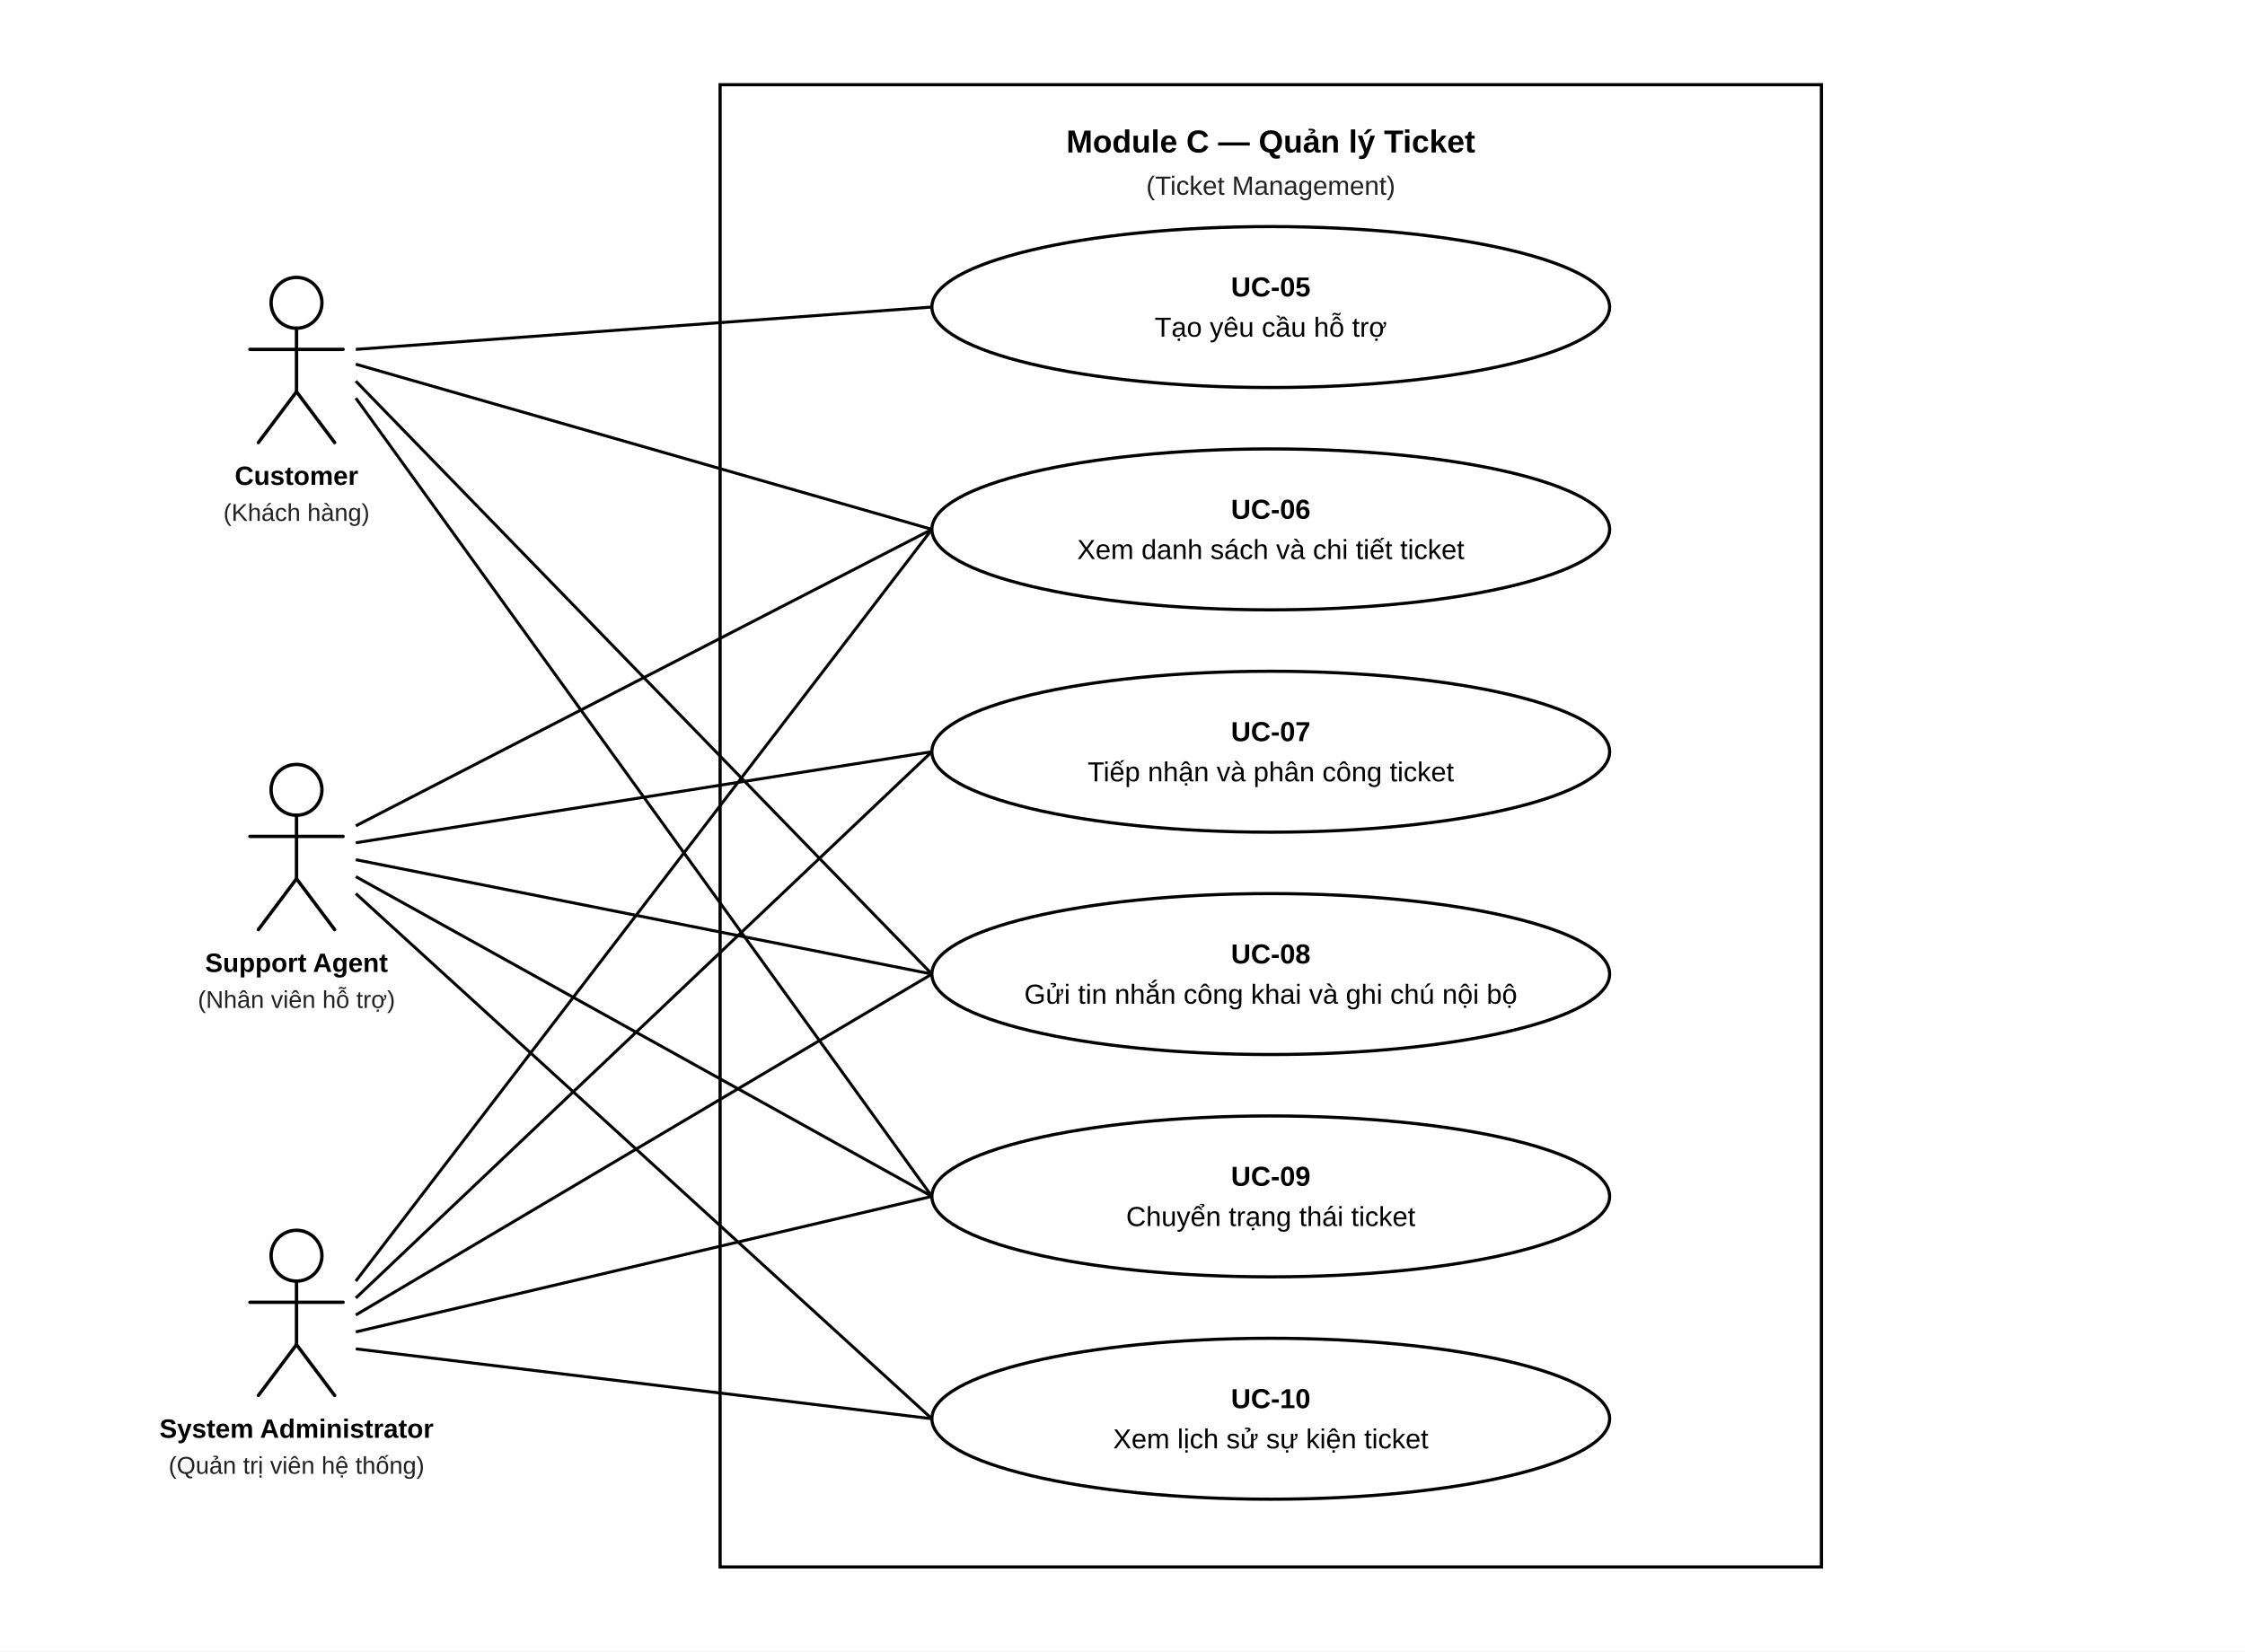
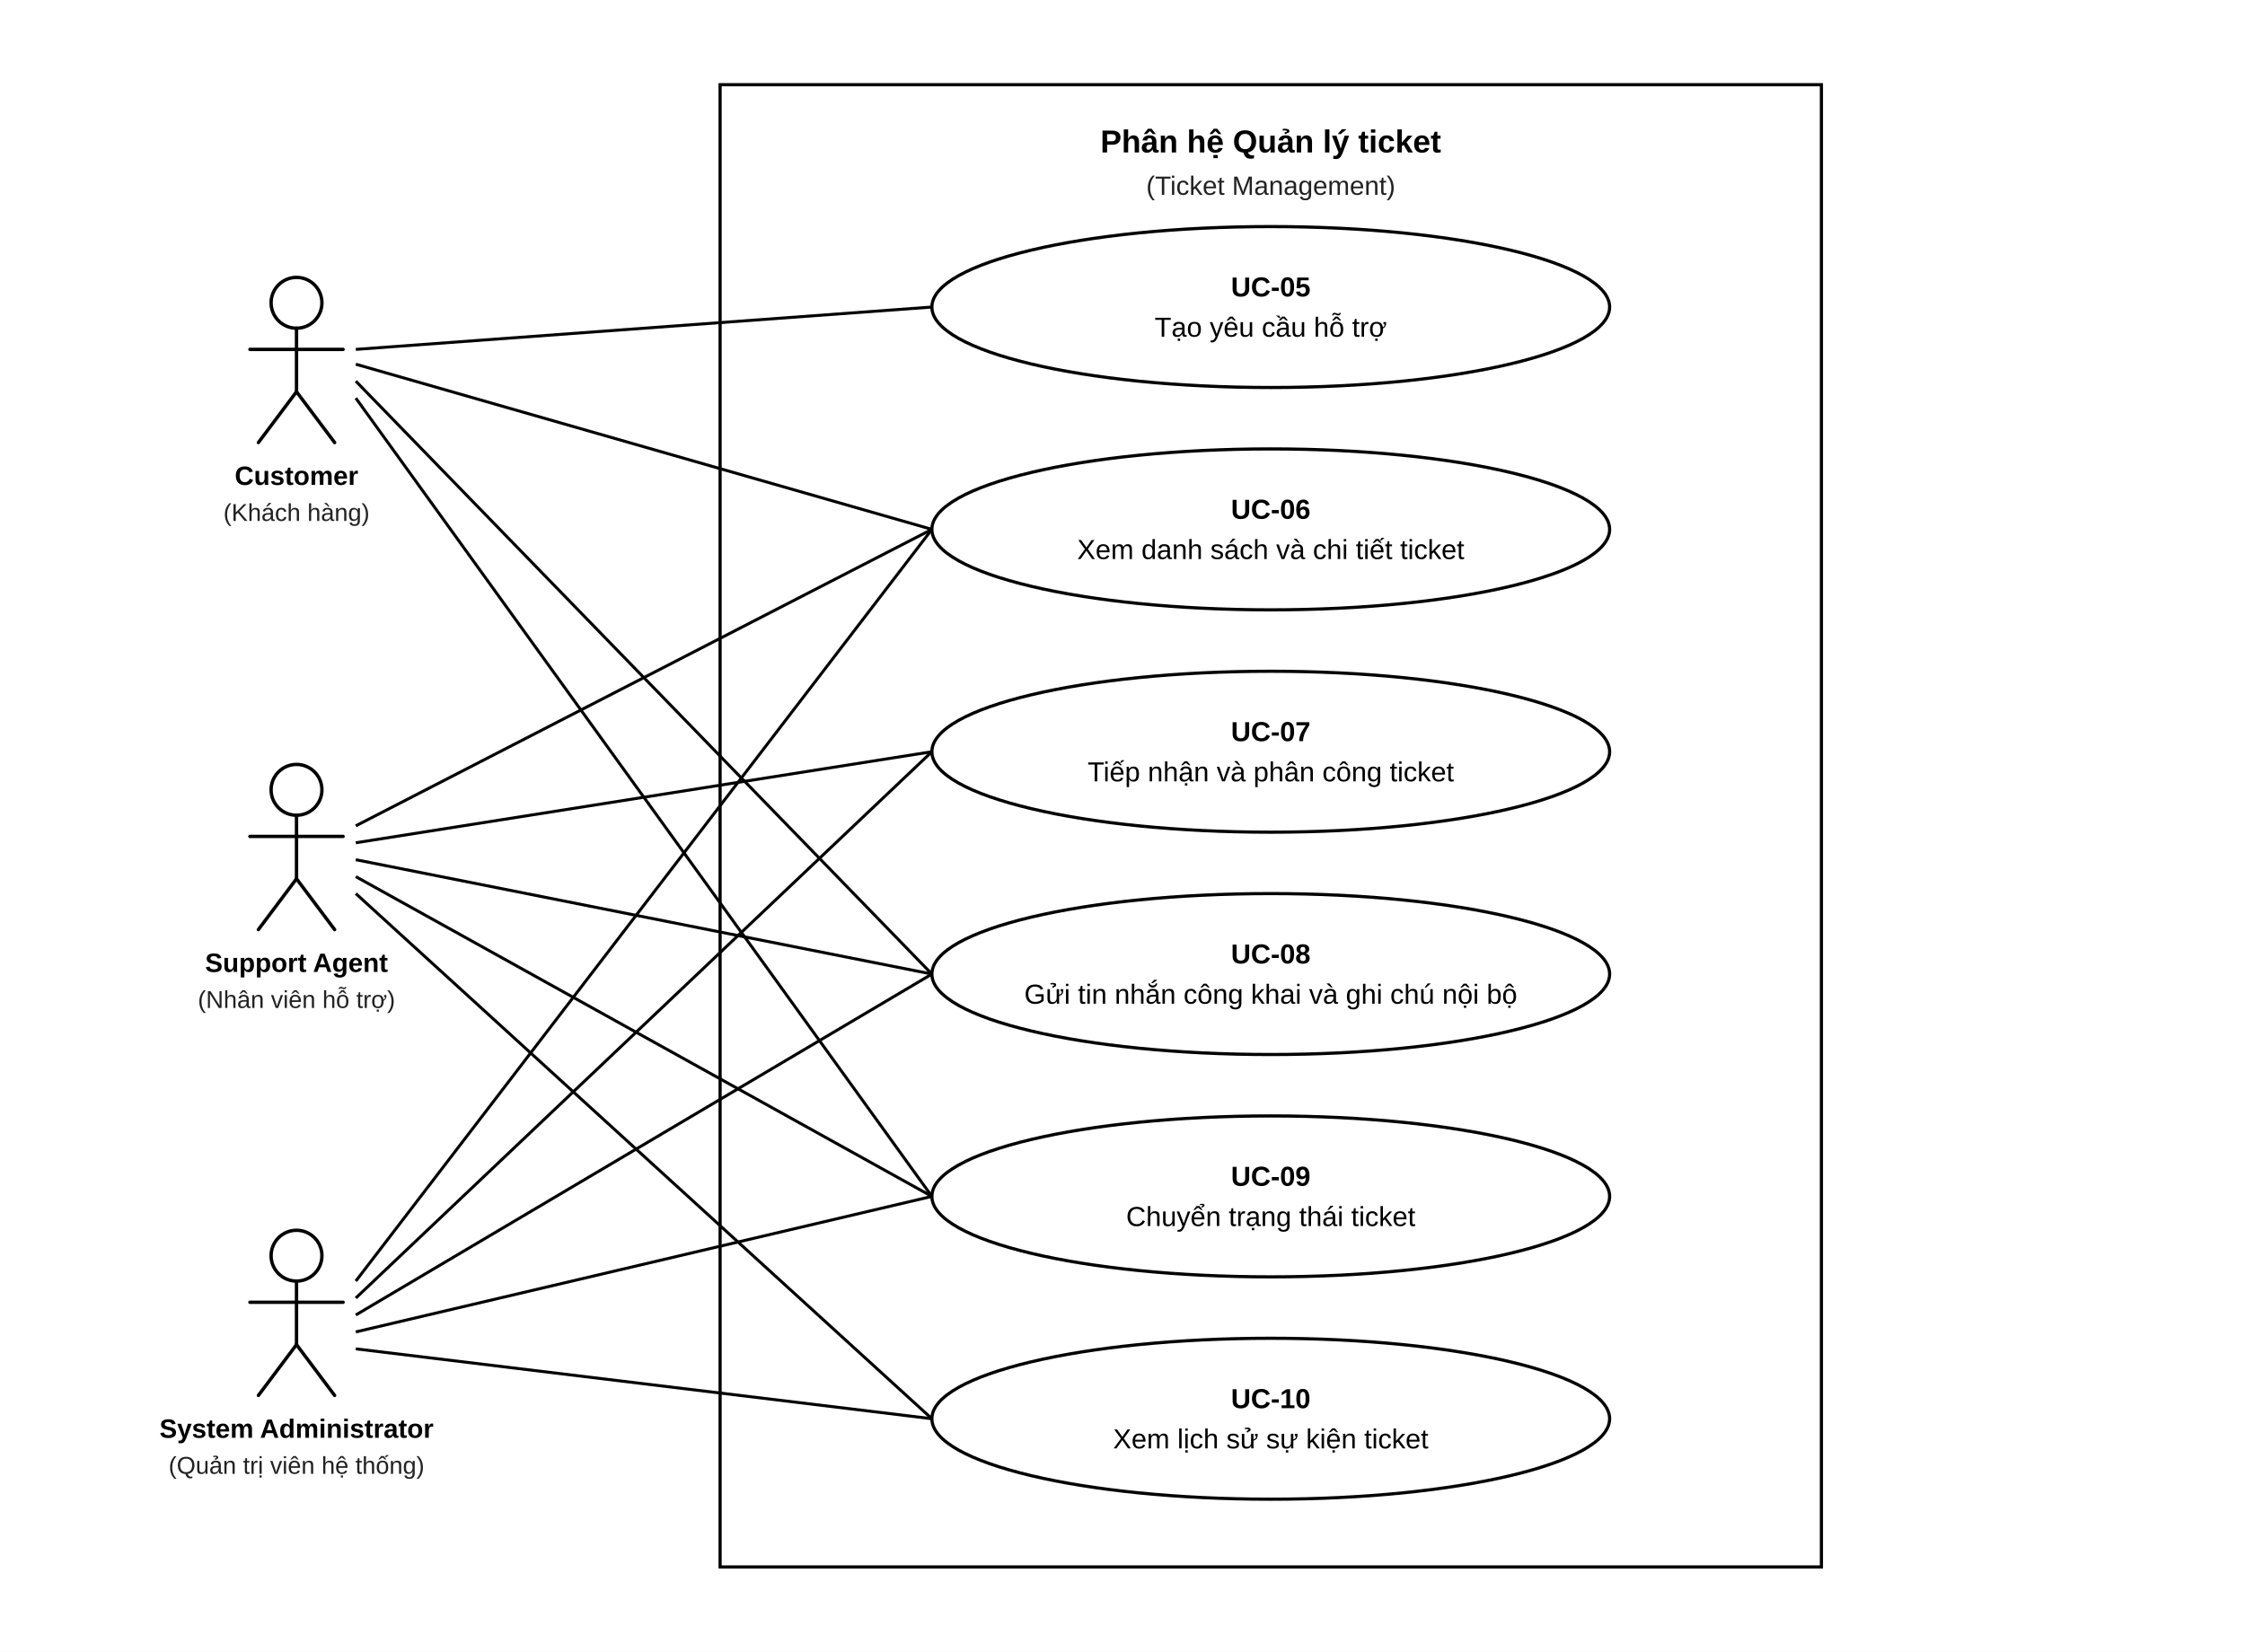
<svg xmlns="http://www.w3.org/2000/svg" viewBox="0 0 1060 780" width="1060" height="780" font-family="Arial, 'Segoe UI', Roboto, sans-serif">
  <rect width="1060" height="780" fill="#FFFFFF" />
  <rect x="340" y="40" width="520" height="700" fill="#FFFFFF" stroke="#000000" stroke-width="1.5" />
  <text x="600" y="72" text-anchor="middle" font-size="15" font-weight="700" fill="#000000">
-     Module C — Quản lý Ticket
+     Phân hệ Quản lý ticket
  </text>
  <text x="600" y="92" text-anchor="middle" font-size="12.5" font-weight="400" fill="#222222">
    (Ticket Management)
  </text>
  <line x1="168" y1="165" x2="440" y2="145" stroke="#000000" stroke-width="1.4" />
  <line x1="168" y1="172" x2="440" y2="250" stroke="#000000" stroke-width="1.4" />
  <line x1="168" y1="180" x2="440" y2="460" stroke="#000000" stroke-width="1.4" />
  <line x1="168" y1="188" x2="440" y2="565" stroke="#000000" stroke-width="1.4" />
  <line x1="168" y1="390" x2="440" y2="250" stroke="#000000" stroke-width="1.4" />
  <line x1="168" y1="398" x2="440" y2="355" stroke="#000000" stroke-width="1.4" />
  <line x1="168" y1="406" x2="440" y2="460" stroke="#000000" stroke-width="1.4" />
  <line x1="168" y1="414" x2="440" y2="565" stroke="#000000" stroke-width="1.4" />
  <line x1="168" y1="422" x2="440" y2="670" stroke="#000000" stroke-width="1.4" />
  <line x1="168" y1="605" x2="440" y2="250" stroke="#000000" stroke-width="1.4" />
  <line x1="168" y1="613" x2="440" y2="355" stroke="#000000" stroke-width="1.4" />
  <line x1="168" y1="621" x2="440" y2="460" stroke="#000000" stroke-width="1.4" />
  <line x1="168" y1="629" x2="440" y2="565" stroke="#000000" stroke-width="1.4" />
  <line x1="168" y1="637" x2="440" y2="670" stroke="#000000" stroke-width="1.4" />
  <ellipse cx="600" cy="145" rx="160" ry="38" fill="#FFFFFF" stroke="#000000" stroke-width="1.5" />
  <text x="600" y="140" text-anchor="middle" font-size="13" font-weight="700" fill="#000000">UC-05</text>
  <text x="600" y="159" text-anchor="middle" font-size="13" font-weight="400" fill="#000000">Tạo yêu cầu hỗ trợ</text>
  <ellipse cx="600" cy="250" rx="160" ry="38" fill="#FFFFFF" stroke="#000000" stroke-width="1.5" />
  <text x="600" y="245" text-anchor="middle" font-size="13" font-weight="700" fill="#000000">UC-06</text>
  <text x="600" y="264" text-anchor="middle" font-size="13" font-weight="400" fill="#000000">Xem danh sách và chi tiết ticket</text>
  <ellipse cx="600" cy="355" rx="160" ry="38" fill="#FFFFFF" stroke="#000000" stroke-width="1.5" />
  <text x="600" y="350" text-anchor="middle" font-size="13" font-weight="700" fill="#000000">UC-07</text>
  <text x="600" y="369" text-anchor="middle" font-size="13" font-weight="400" fill="#000000">Tiếp nhận và phân công ticket</text>
  <ellipse cx="600" cy="460" rx="160" ry="38" fill="#FFFFFF" stroke="#000000" stroke-width="1.5" />
  <text x="600" y="455" text-anchor="middle" font-size="13" font-weight="700" fill="#000000">UC-08</text>
  <text x="600" y="474" text-anchor="middle" font-size="13" font-weight="400" fill="#000000">Gửi tin nhắn công khai và ghi chú nội bộ</text>
  <ellipse cx="600" cy="565" rx="160" ry="38" fill="#FFFFFF" stroke="#000000" stroke-width="1.5" />
  <text x="600" y="560" text-anchor="middle" font-size="13" font-weight="700" fill="#000000">UC-09</text>
  <text x="600" y="579" text-anchor="middle" font-size="13" font-weight="400" fill="#000000">Chuyển trạng thái ticket</text>
  <ellipse cx="600" cy="670" rx="160" ry="38" fill="#FFFFFF" stroke="#000000" stroke-width="1.5" />
  <text x="600" y="665" text-anchor="middle" font-size="13" font-weight="700" fill="#000000">UC-10</text>
  <text x="600" y="684" text-anchor="middle" font-size="13" font-weight="400" fill="#000000">Xem lịch sử sự kiện ticket</text>
  <g stroke="#000000" stroke-width="1.6" fill="#FFFFFF" stroke-linecap="round" stroke-linejoin="round">
    <circle cx="140" cy="143" r="12" />
    <line x1="140" y1="155" x2="140" y2="185" />
    <line x1="118" y1="165" x2="162" y2="165" />
    <line x1="140" y1="185" x2="122" y2="209" />
    <line x1="140" y1="185" x2="158" y2="209" />
  </g>
  <text x="140" y="229" text-anchor="middle" font-size="12.5" font-weight="700" fill="#000000">Customer</text>
  <text x="140" y="246" text-anchor="middle" font-size="11.5" font-weight="400" fill="#222222">(Khách hàng)</text>
  <g stroke="#000000" stroke-width="1.6" fill="#FFFFFF" stroke-linecap="round" stroke-linejoin="round">
    <circle cx="140" cy="373" r="12" />
    <line x1="140" y1="385" x2="140" y2="415" />
    <line x1="118" y1="395" x2="162" y2="395" />
    <line x1="140" y1="415" x2="122" y2="439" />
    <line x1="140" y1="415" x2="158" y2="439" />
  </g>
  <text x="140" y="459" text-anchor="middle" font-size="12.5" font-weight="700" fill="#000000">Support Agent</text>
  <text x="140" y="476" text-anchor="middle" font-size="11.5" font-weight="400" fill="#222222">(Nhân viên hỗ trợ)</text>
  <g stroke="#000000" stroke-width="1.6" fill="#FFFFFF" stroke-linecap="round" stroke-linejoin="round">
    <circle cx="140" cy="593" r="12" />
    <line x1="140" y1="605" x2="140" y2="635" />
    <line x1="118" y1="615" x2="162" y2="615" />
    <line x1="140" y1="635" x2="122" y2="659" />
    <line x1="140" y1="635" x2="158" y2="659" />
  </g>
  <text x="140" y="679" text-anchor="middle" font-size="12.5" font-weight="700" fill="#000000">System Administrator</text>
  <text x="140" y="696" text-anchor="middle" font-size="11.5" font-weight="400" fill="#222222">(Quản trị viên hệ thống)</text>
</svg>
